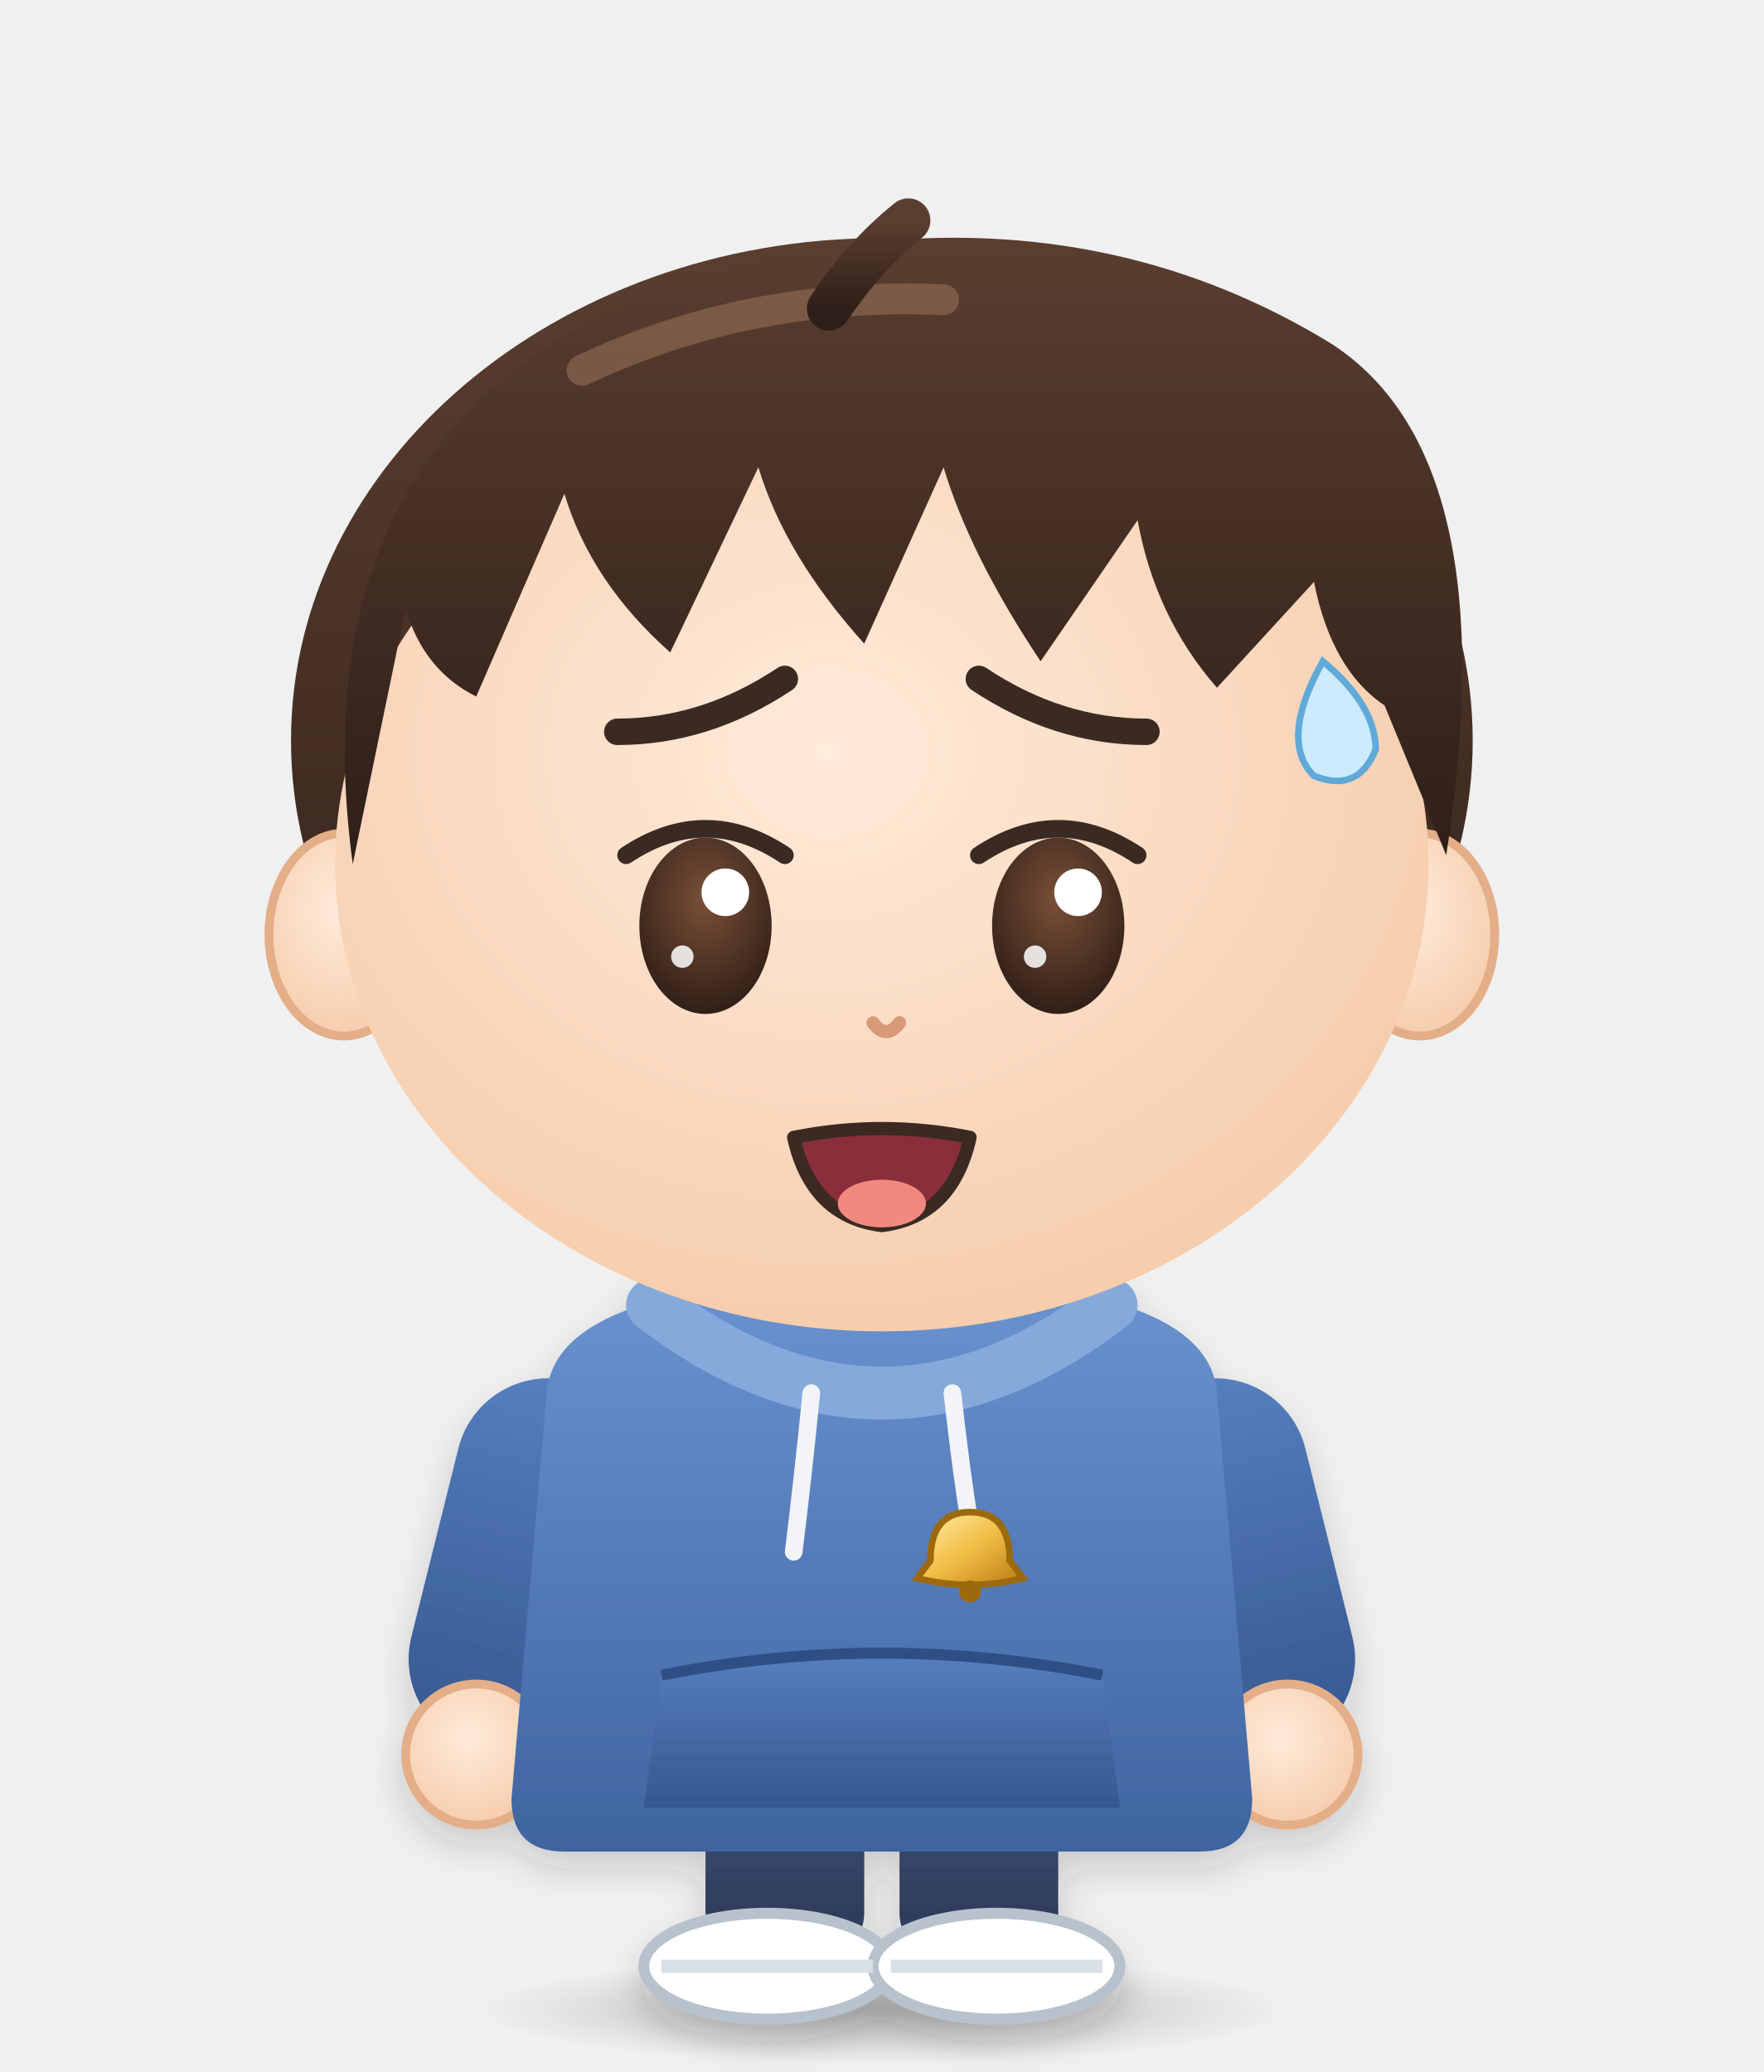
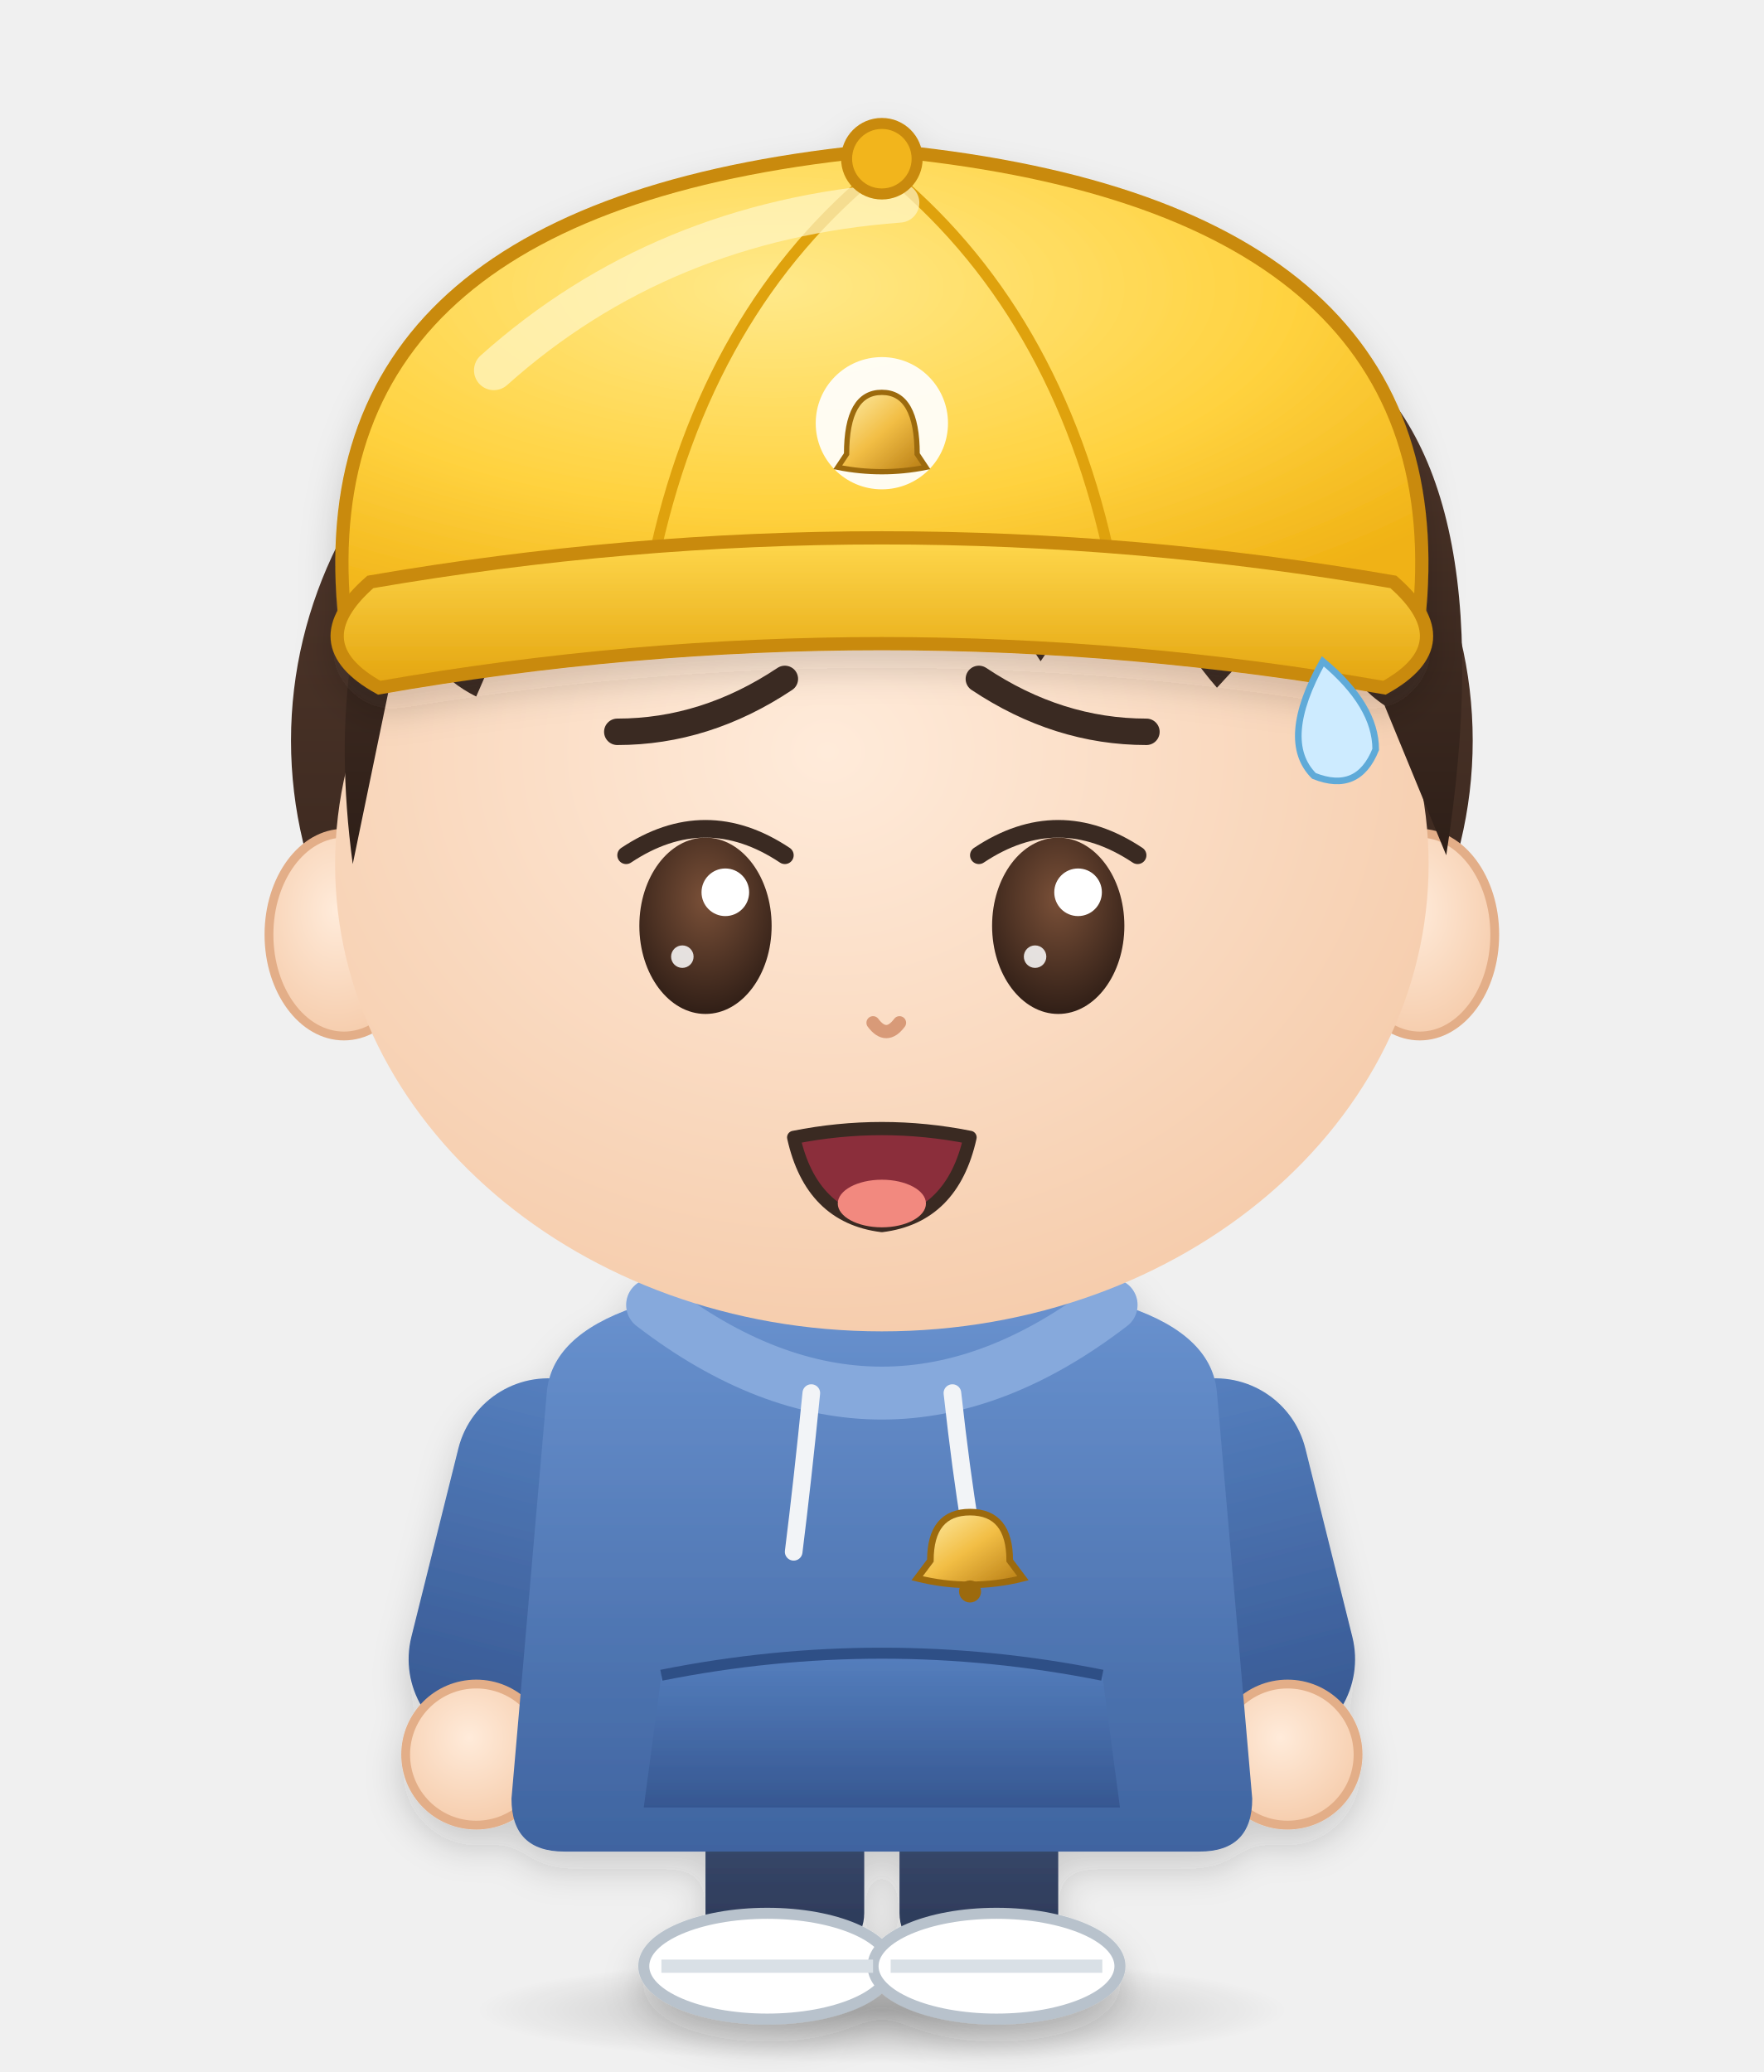
<svg xmlns="http://www.w3.org/2000/svg" viewBox="0 0 400 470" width="400" height="470">
  <defs>
    <radialGradient id="skin" cx="0.45" cy="0.38" r="0.75">
      <stop offset="0" stop-color="#FFEBDA" />
      <stop offset="1" stop-color="#F4C7A4" />
    </radialGradient>
    <linearGradient id="hair" x1="0" y1="0" x2="0" y2="1">
      <stop offset="0" stop-color="#5A3E30" />
      <stop offset="1" stop-color="#2E1F18" />
+     </linearGradient>
+     <radialGradient id="cap" cx="0.4" cy="0.3" r="0.8">
+       <stop offset="0" stop-color="#FFE98A" />
+       <stop offset="0.6" stop-color="#FFD23F" />
+       <stop offset="1" stop-color="#F0B215" />
+     </radialGradient>
+     <linearGradient id="brim" x1="0" y1="0" x2="0" y2="1">
+       <stop offset="0" stop-color="#FFD84D" />
+       <stop offset="1" stop-color="#E3A40E" />
    </linearGradient>
    <linearGradient id="hoodie" x1="0" y1="0" x2="0" y2="1">
      <stop offset="0" stop-color="#6A93D0" />
      <stop offset="1" stop-color="#3F64A0" />
    </linearGradient>
    <linearGradient id="hoodieDark" x1="0" y1="0" x2="0" y2="1">
      <stop offset="0" stop-color="#557FBE" />
      <stop offset="1" stop-color="#365791" />
    </linearGradient>
    <linearGradient id="jeans" x1="0" y1="0" x2="0" y2="1">
      <stop offset="0" stop-color="#3B4C70" />
      <stop offset="1" stop-color="#2A3754" />
    </linearGradient>
    <radialGradient id="iris" cx="0.5" cy="0.35" r="0.7">
      <stop offset="0" stop-color="#7A5038" />
      <stop offset="1" stop-color="#2B1B14" />
    </radialGradient>
    <linearGradient id="gold" x1="0" y1="0" x2="1" y2="1">
      <stop offset="0" stop-color="#FFF1B0" />
      <stop offset="0.5" stop-color="#F2BE45" />
      <stop offset="1" stop-color="#B57A12" />
    </linearGradient>
    <radialGradient id="ground" cx="0.5" cy="0.5" r="0.5">
      <stop offset="0" stop-color="#000" stop-opacity="0.25" />
      <stop offset="1" stop-color="#000" stop-opacity="0" />
    </radialGradient>
    <filter id="soft" x="-40%" y="-40%" width="180%" height="180%">
      <feGaussianBlur stdDeviation="4" />
    </filter>
    <filter id="shadow" x="-20%" y="-20%" width="140%" height="150%">
      <feDropShadow dx="0" dy="4" stdDeviation="4" flood-color="#2A2030" flood-opacity="0.18" />
    </filter>
  </defs>
  <ellipse cx="200" cy="456" rx="92" ry="12" fill="url(#ground)" />
  <g filter="url(#shadow)">
    <rect x="160" y="410" width="36" height="34" rx="10" fill="url(#jeans)" />
    <rect x="204" y="410" width="36" height="34" rx="10" fill="url(#jeans)" />
    <ellipse cx="174" cy="446" rx="28" ry="12" fill="#FFFFFF" stroke="#B8C2CC" stroke-width="2.5" />
    <ellipse cx="226" cy="446" rx="28" ry="12" fill="#FFFFFF" stroke="#B8C2CC" stroke-width="2.5" />
    <path d="M150 446 L198 446 M202 446 L250 446" stroke="#D9E0E6" stroke-width="3" />
    <rect x="98" y="312" width="42" height="86" rx="21" fill="url(#hoodieDark)" transform="rotate(14 119 355)" />
    <rect x="260" y="312" width="42" height="86" rx="21" fill="url(#hoodieDark)" transform="rotate(-14 281 355)" />
    <circle cx="108" cy="398" r="16" fill="url(#skin)" stroke="#E3AE88" stroke-width="2" />
    <circle cx="292" cy="398" r="16" fill="url(#skin)" stroke="#E3AE88" stroke-width="2" />
    <path d="M124 316 Q126 290 200 290 Q274 290 276 316 L284 408 Q284 420 272 420 L128 420 Q116 420 116 408 Z" fill="url(#hoodie)" />
    <path d="M150 380 Q200 370 250 380 L254 410 L146 410 Z" fill="url(#hoodieDark)" />
    <path d="M150 380 Q200 370 250 380" fill="none" stroke="#2F4F86" stroke-width="2.5" />
    <path d="M148 296 Q200 336 252 296" fill="none" stroke="#86A9DC" stroke-width="12" stroke-linecap="round" />
    <path d="M184 316 Q182 336 180 352" fill="none" stroke="#F2F4F7" stroke-width="4" stroke-linecap="round" />
    <path d="M216 316 Q218 334 220 346" fill="none" stroke="#F2F4F7" stroke-width="4" stroke-linecap="round" />
    <path d="M211 354 Q211 343 220 343 Q229 343 229 354 L232 358 Q220 361 208 358 Z" fill="url(#gold)" stroke="#9C6A10" stroke-width="1.5" />
    <circle cx="220" cy="361" r="2.5" fill="#9C6A10" />
  </g>
  <rect x="186" y="282" width="28" height="18" rx="6" fill="#EDB993" />
  <ellipse cx="200" cy="168" rx="134" ry="114" fill="url(#hair)" />
  <ellipse cx="78" cy="212" rx="17" ry="23" fill="url(#skin)" stroke="#E3AE88" stroke-width="2" />
  <ellipse cx="322" cy="212" rx="17" ry="23" fill="url(#skin)" stroke="#E3AE88" stroke-width="2" />
  <ellipse cx="200" cy="196" rx="124" ry="106" fill="url(#skin)" />
  <path d="M80 196 Q66 92 160 62 Q240 40 302 78 Q342 104 328 194 L314 160 Q302 152 298 132            L276 156 Q262 140 258 118 L236 150 Q220 126 214 106 L196 146 Q178 126 172 106            L152 148 Q134 132 128 112 L108 158 Q96 152 92 138 Z" fill="url(#hair)" />
-   <path d="M132 84 Q170 66 214 68" fill="none" stroke="#8A6650" stroke-width="7" stroke-linecap="round" opacity="0.7" />
-   <path d="M188 70 Q196 58 206 50" fill="none" stroke="url(#hair)" stroke-width="10" stroke-linecap="round" />
+   <g filter="url(#shadow)">
+     <path d="M78 138 Q70 46 200 34 Q330 46 322 138 Q200 118 78 138 Z" fill="url(#cap)" stroke="#C98A0A" stroke-width="3" />
+     <path d="M200 38 Q160 70 148 128 M200 38 Q240 70 252 128" fill="none" stroke="#DFA20F" stroke-width="2.5" />
+     <path d="M112 84 Q150 50 204 46" fill="none" stroke="#FFF6C8" stroke-width="9" stroke-linecap="round" opacity="0.7" />
+     <circle cx="200" cy="36" r="8" fill="#F2B51C" stroke="#C98A0A" stroke-width="2.5" />
+     <circle cx="200" cy="96" r="15" fill="#FFFFFF" opacity="0.92" />
+     <path d="M192 103 Q192 89 200 89 Q208 89 208 103 L210 106 Q200 108 190 106 Z" fill="url(#gold)" stroke="#9C6A10" stroke-width="1.2" />
+     <path d="M84 132 Q200 112 316 132 Q332 146 314 156 Q200 136 86 156 Q68 146 84 132 Z" fill="url(#brim)" stroke="#C98A0A" stroke-width="3" />
+   </g>
  <path d="M198 232 Q201 236 204 232" fill="none" stroke="#D89A78" stroke-width="3" stroke-linecap="round" />
  <path d="M300 150 Q290 168 298 176 Q308 180 312 170 Q312 160 300 150 Z" fill="#CDEBFF" stroke="#5FAAD8" stroke-width="1.5" />
  <path d="M140 166 Q160 166 178 154" fill="none" stroke="#3A2A22" stroke-width="6" stroke-linecap="round" stroke-linejoin="round" />
  <path d="M222 154 Q240 166 260 166" fill="none" stroke="#3A2A22" stroke-width="6" stroke-linecap="round" stroke-linejoin="round" />
  <ellipse cx="160" cy="210" rx="15" ry="20" fill="url(#iris)" />
  <circle cx="164.5" cy="202.4" r="5.4" fill="#FFFFFF" />
  <circle cx="154.75" cy="217.0" r="2.55" fill="#FFFFFF" opacity="0.85" />
  <path d="M142 194 Q160 182 178 194" fill="none" stroke="#3A2A22" stroke-width="4" stroke-linecap="round" stroke-linejoin="round" />
  <ellipse cx="240" cy="210" rx="15" ry="20" fill="url(#iris)" />
  <circle cx="244.5" cy="202.4" r="5.4" fill="#FFFFFF" />
  <circle cx="234.75" cy="217.0" r="2.55" fill="#FFFFFF" opacity="0.85" />
  <path d="M222 194 Q240 182 258 194" fill="none" stroke="#3A2A22" stroke-width="4" stroke-linecap="round" stroke-linejoin="round" />
  <path d="M180 258 Q200 254 220 258 Q216.0 276 200 278 Q184.0 276 180 258 Z" fill="#8B2E3B" stroke="#3A2A22" stroke-width="3" stroke-linejoin="round" />
  <ellipse cx="200" cy="273" rx="10.0" ry="5.4" fill="#F2897F" />
</svg>
